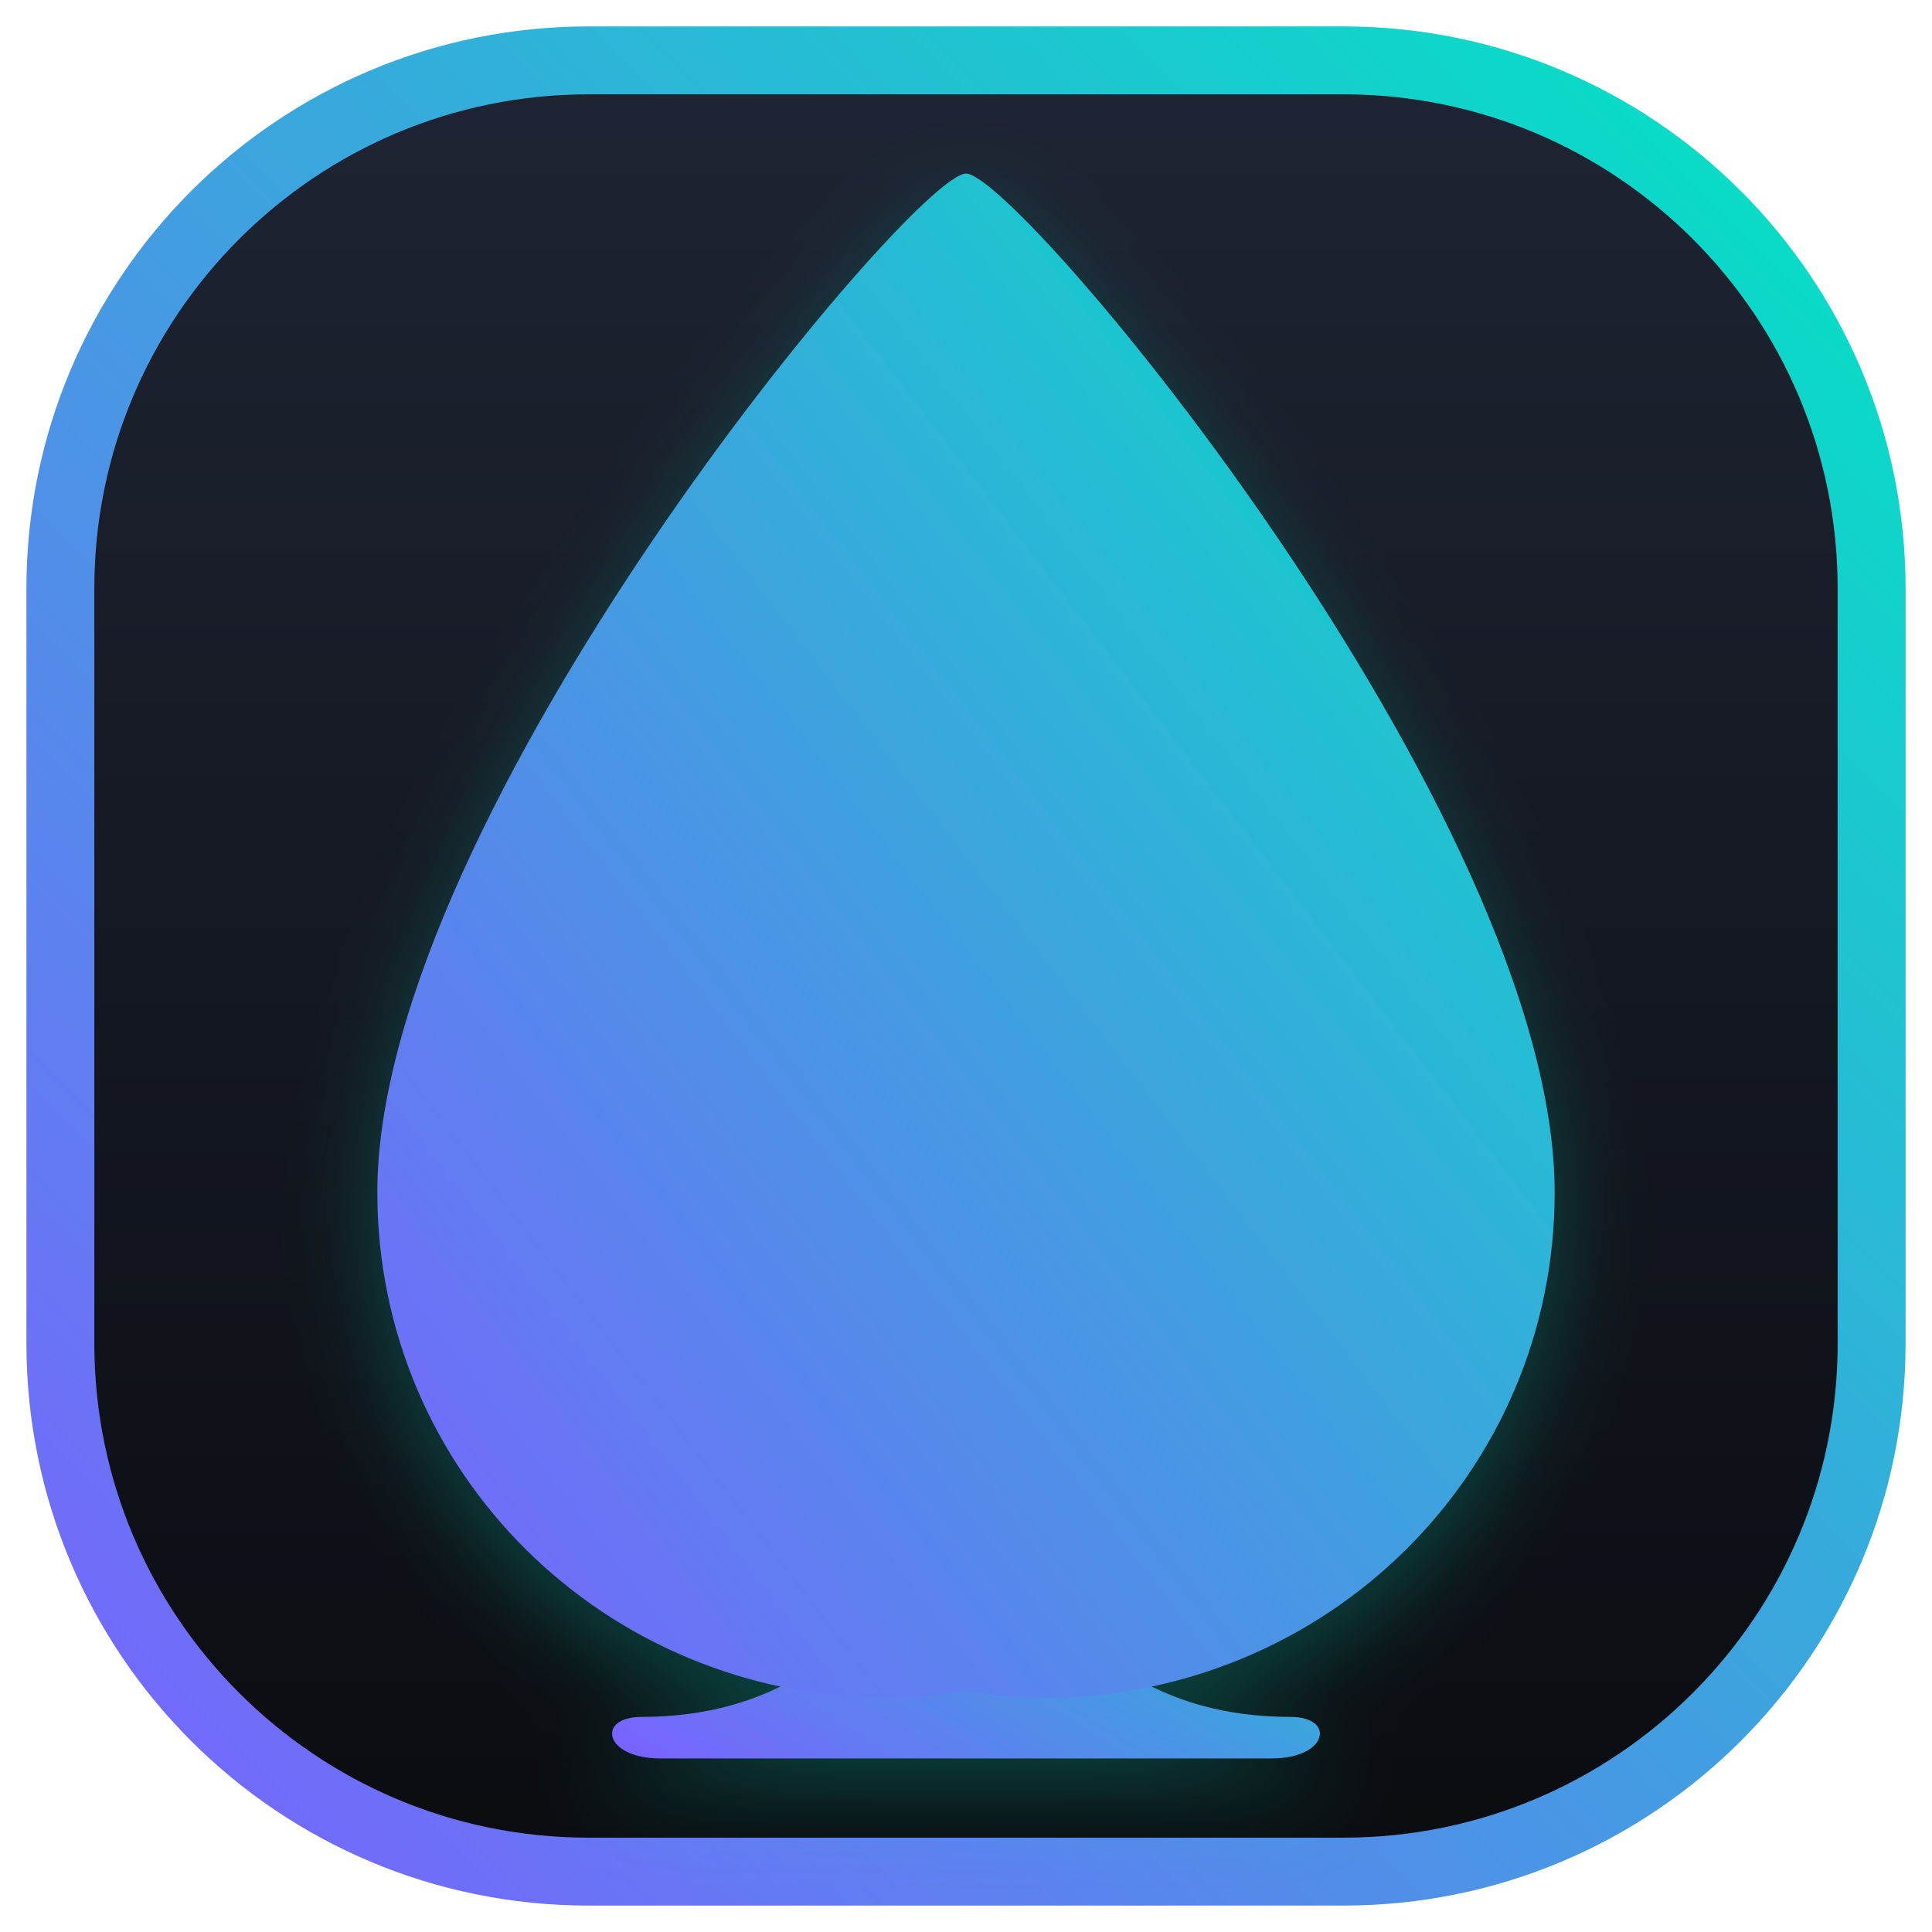
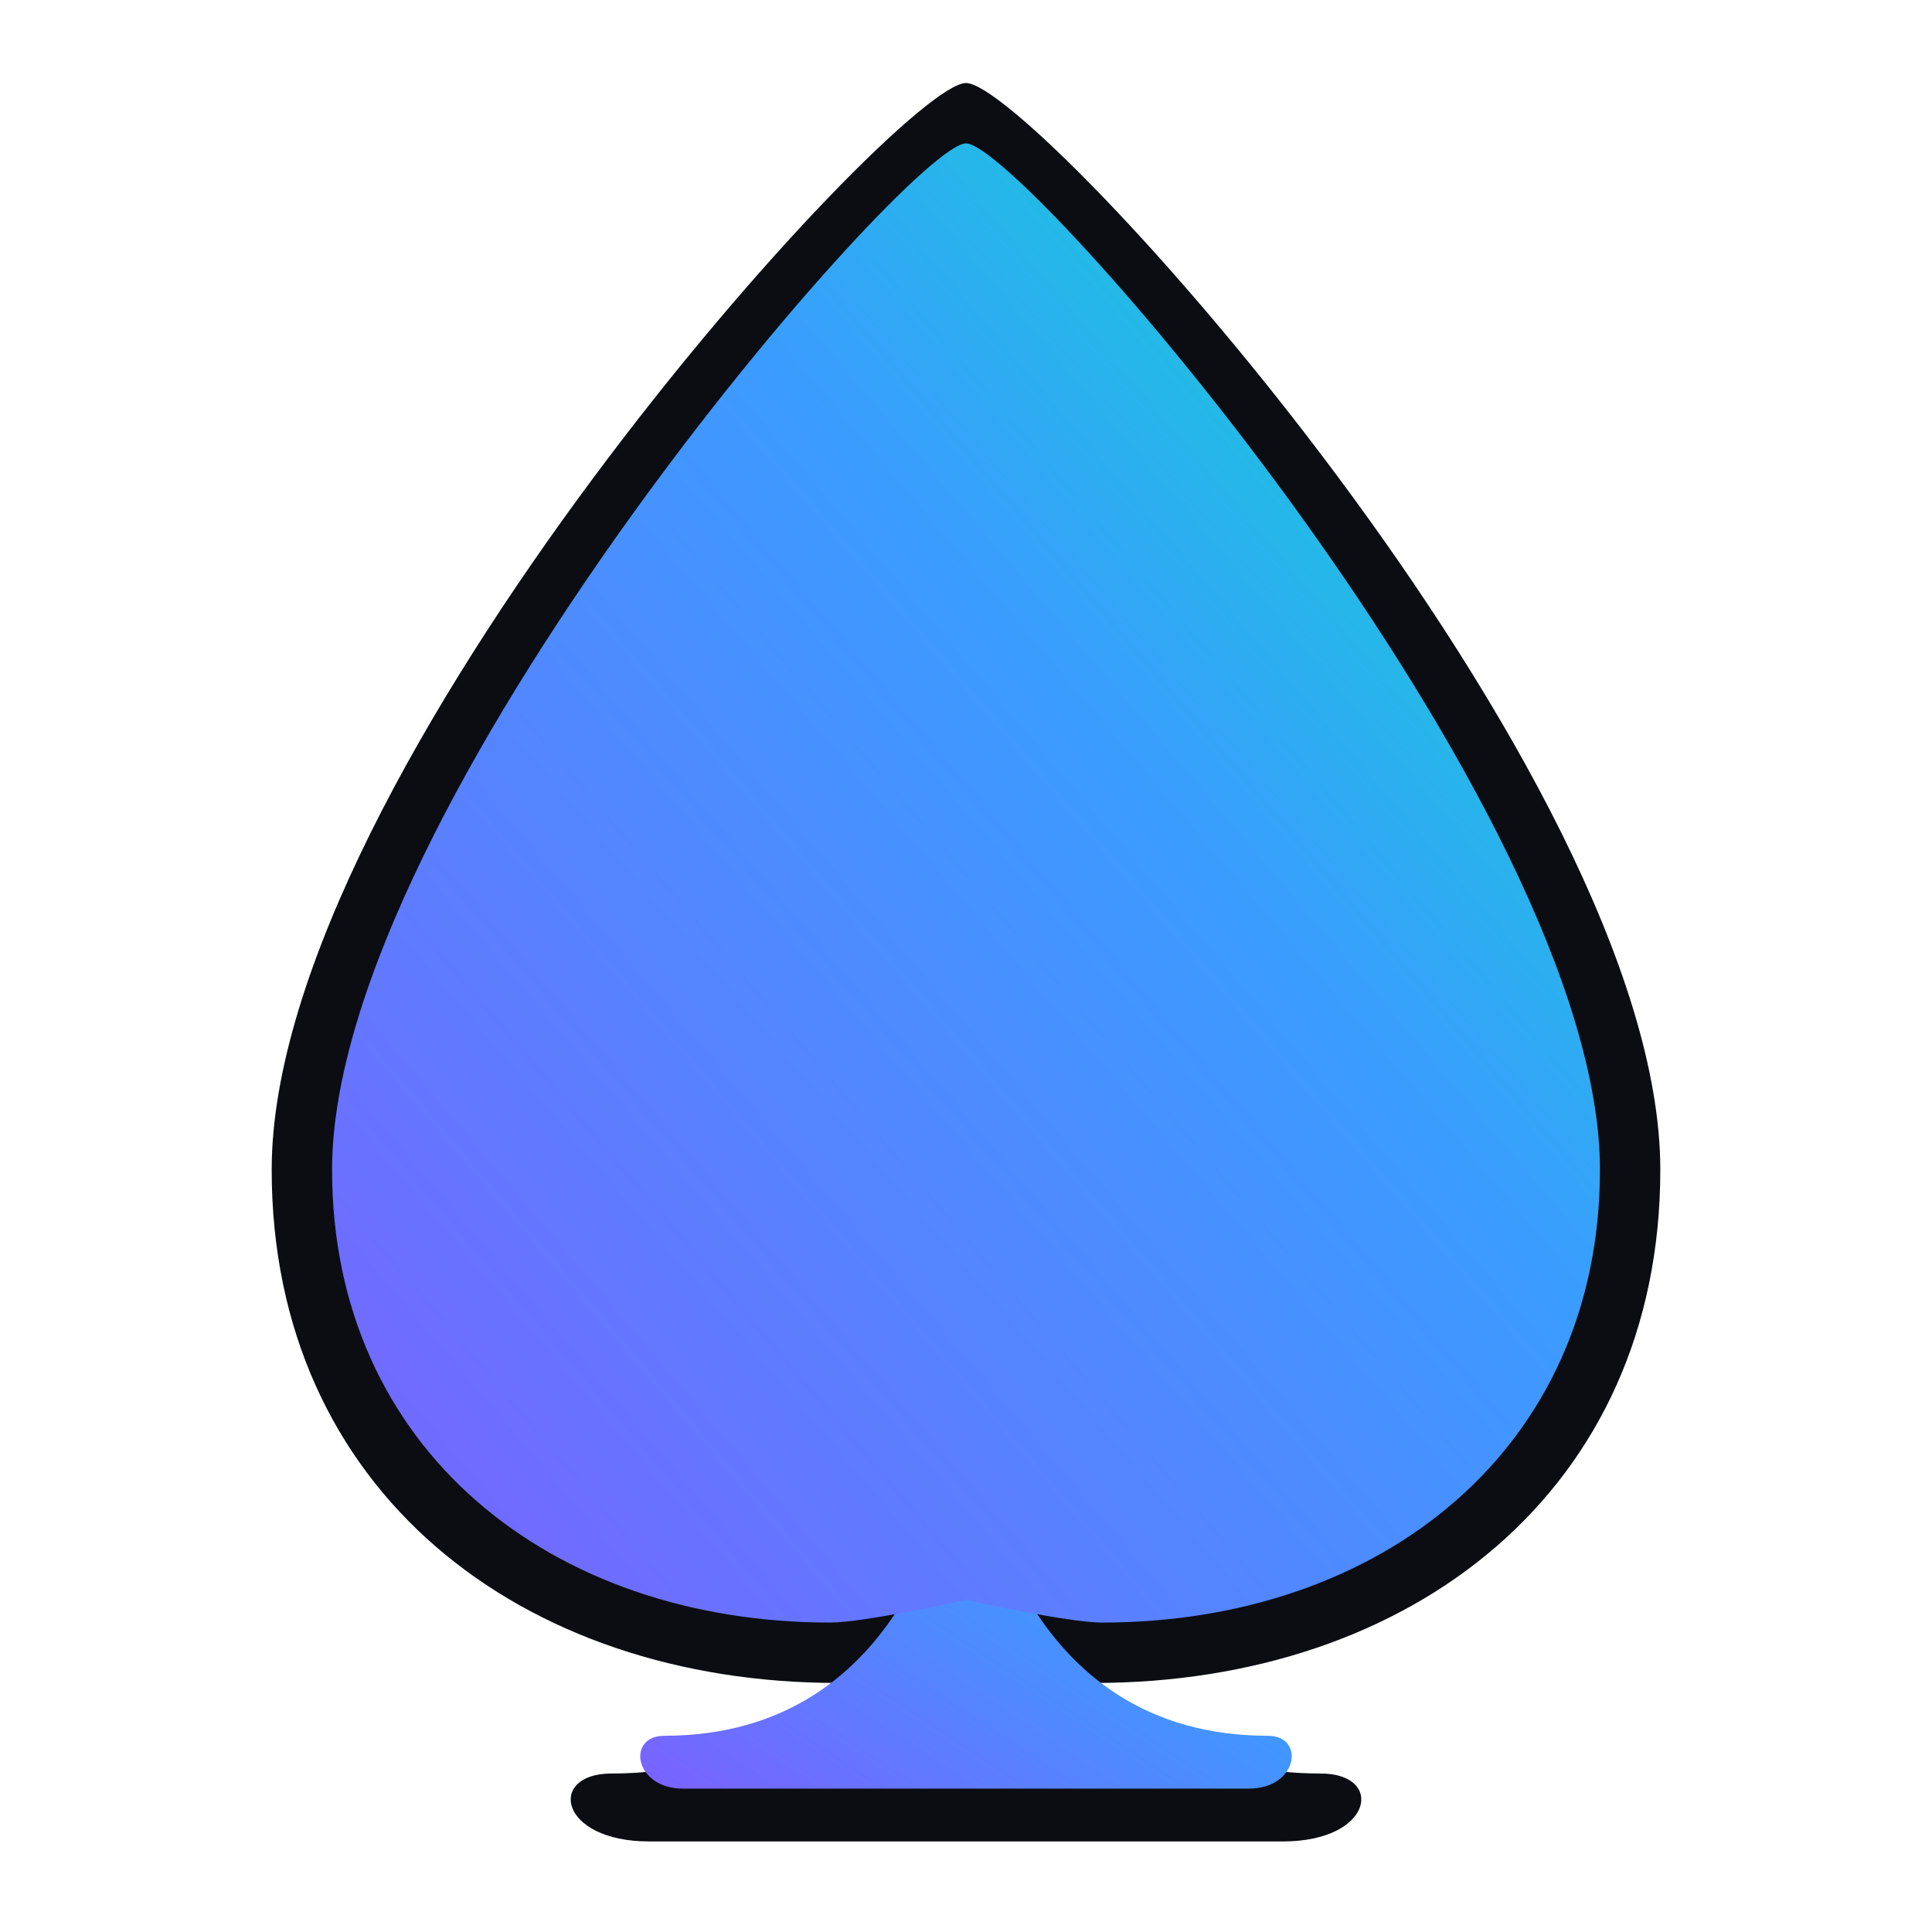
<svg xmlns="http://www.w3.org/2000/svg" viewBox="0 0 512 512" width="512" height="512">
  <defs>
-     <linearGradient id="neon-grad" x1="0%" y1="100%" x2="100%" y2="0%">
+     <linearGradient id="spade-grad" x1="0%" y1="100%" x2="100%" y2="0%">
      <stop offset="0%" stop-color="#7B61FF" />
-       <stop offset="50%" stop-color="#40A0E0" />
+       <stop offset="60%" stop-color="#3B9CFF" />
      <stop offset="100%" stop-color="#00E5C3" />
    </linearGradient>
-     <linearGradient id="bg-grad" x1="0%" y1="0%" x2="0%" y2="100%">
-       <stop offset="0%" stop-color="#1E2433" />
-       <stop offset="100%" stop-color="#0A0C10" />
-     </linearGradient>
-     <filter id="glow" x="-20%" y="-20%" width="140%" height="140%">
-       <feDropShadow dx="0" dy="8" stdDeviation="12" flood-color="#00E5C3" flood-opacity="0.25" />
-     </filter>
  </defs>
-   <rect x="16" y="16" width="480" height="480" rx="140" fill="url(#bg-grad)" stroke="url(#neon-grad)" stroke-width="18" />
-   <g filter="url(#glow)" transform="translate(0, 0)">
-     <path d="M256 350 C256 385 240 455 170 455 C158 455 160 466 175 466 L337 466 C352 466 354 455 342 455 C272 455 256 385 256 350 Z" fill="url(#neon-grad)" />
-     <path d="M256 46 C242 46 100 216 100 316 C100 390 160 450 236 450 C245 450 256 448 256 448 C256 448 267 450 276 450 C352 450 412 390 412 316 C412 216 270 46 256 46 Z" fill="url(#neon-grad)" />
+   <g>
+     <path d="M256 345 C256 385 240 470 162 470 C145 470 148 488 172 488 L340 488 C364 488 367 470 350 470 C272 470 256 385 256 345 Z" fill="#0B0D12" />
+     <path d="M256 22 C238 22 72 205 72 310 C72 395 138 446 222 446 C232 446 256 440 256 440 C256 440 280 446 290 446 C374 446 440 395 440 310 C440 205 274 22 256 22 Z" fill="#0B0D12" />
+   </g>
+   <g>
+     <path d="M256 360 C256 395 240 460 176 460 C166 460 168 474 181 474 L331 474 C344 474 346 460 336 460 C272 460 256 395 256 360 Z" fill="url(#spade-grad)" />
+     <path d="M256 38 C241 38 88 214 88 310 C88 384 146 430 220 430 C229 430 256 424 256 424 C256 424 283 430 292 430 C366 430 424 384 424 310 C424 214 271 38 256 38 Z" fill="url(#spade-grad)" />
  </g>
</svg>
